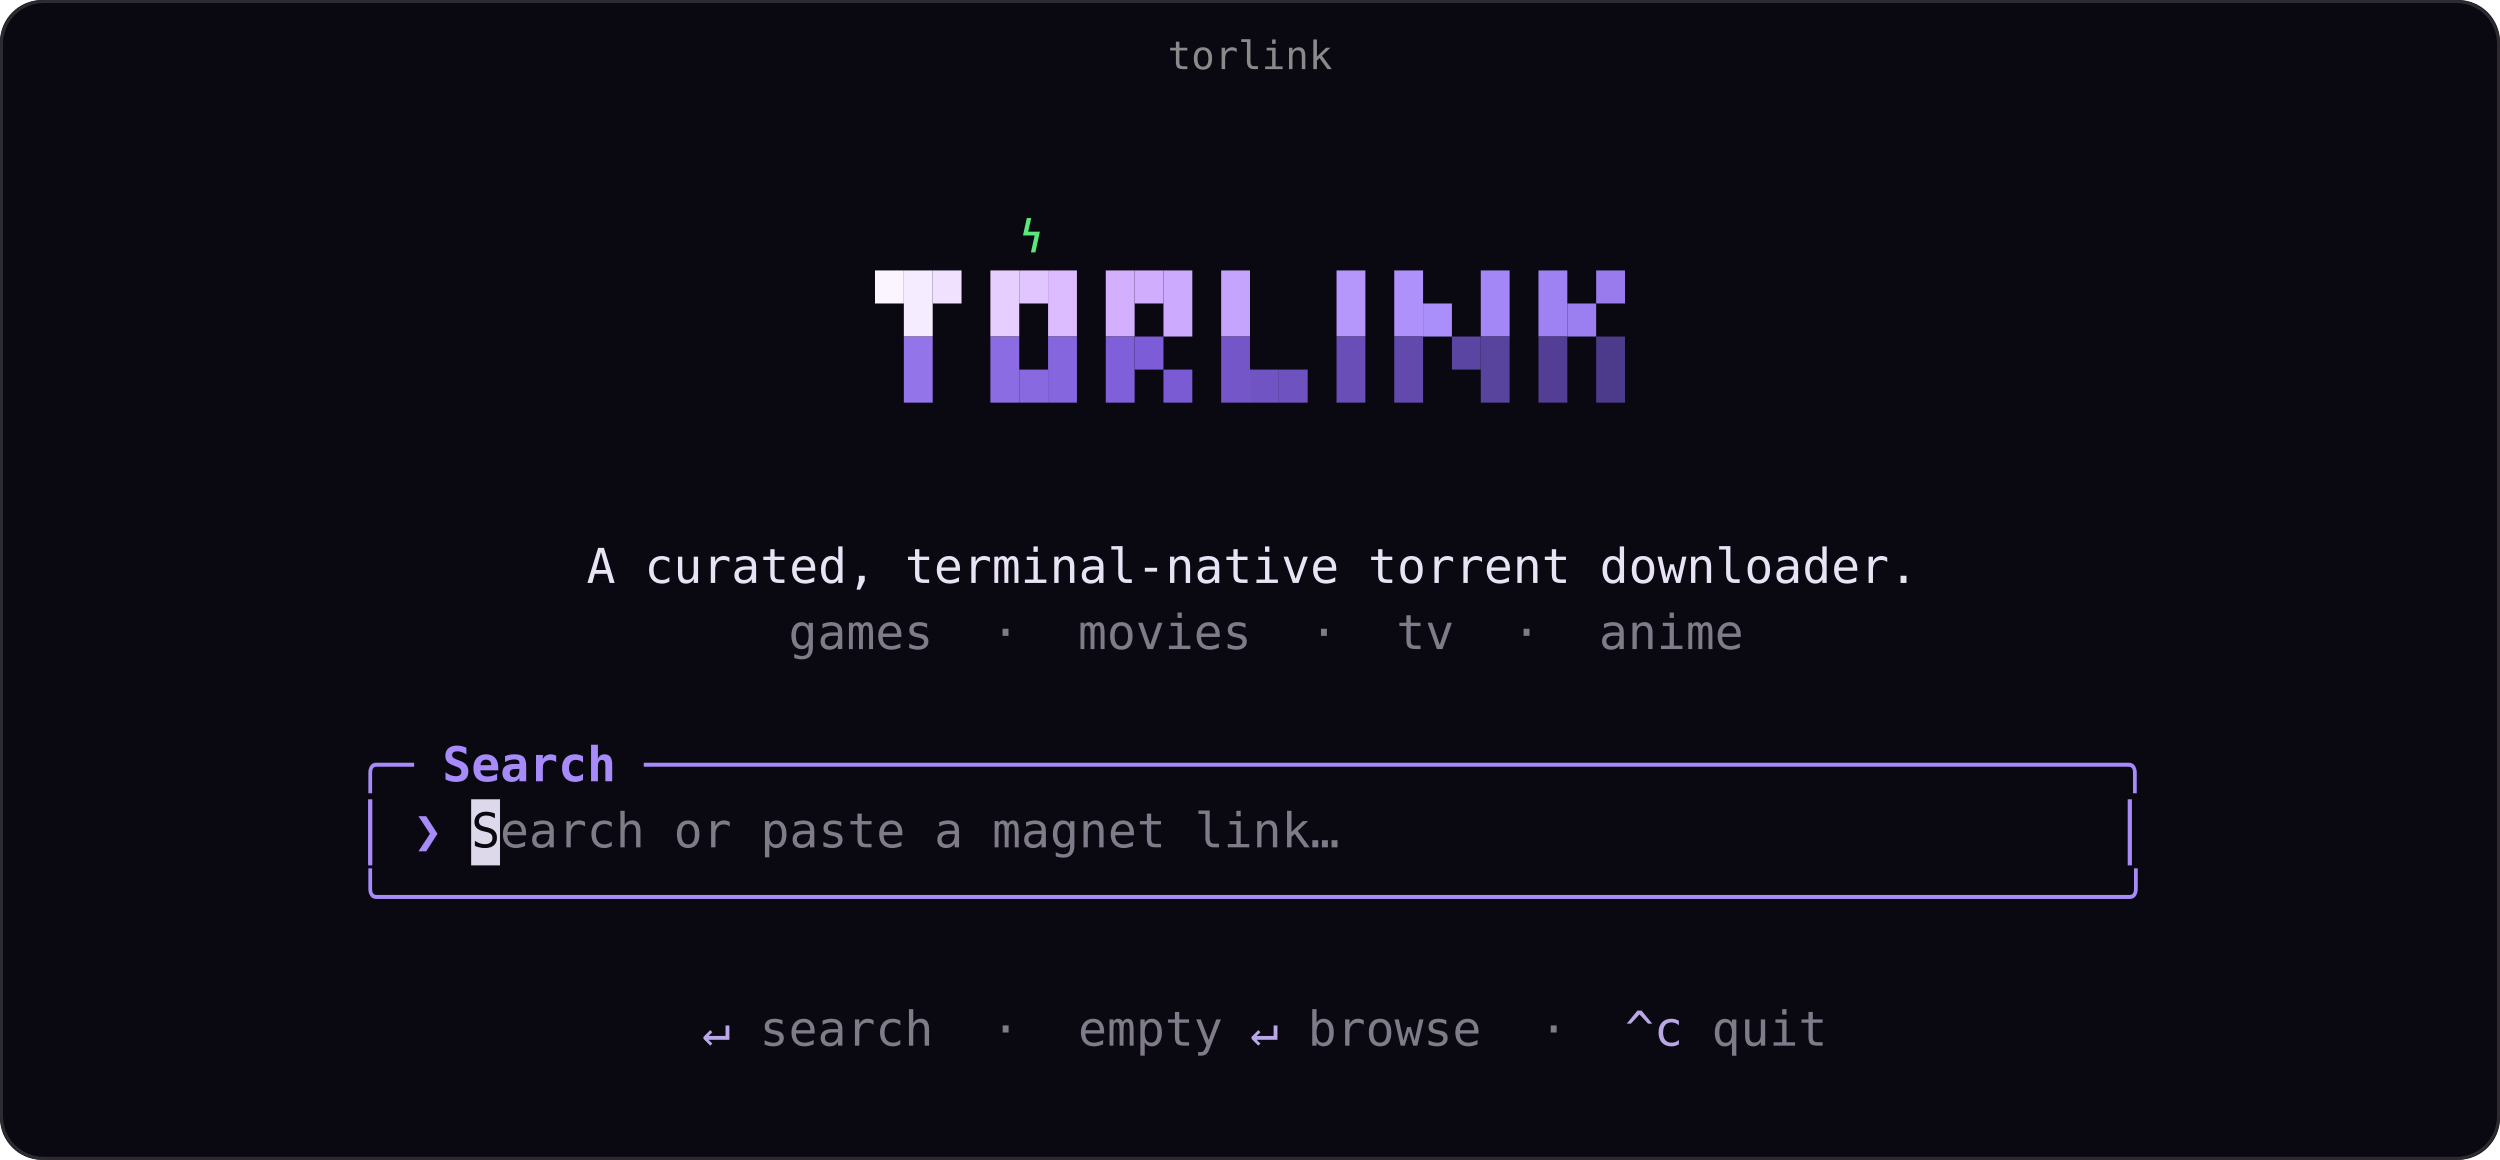
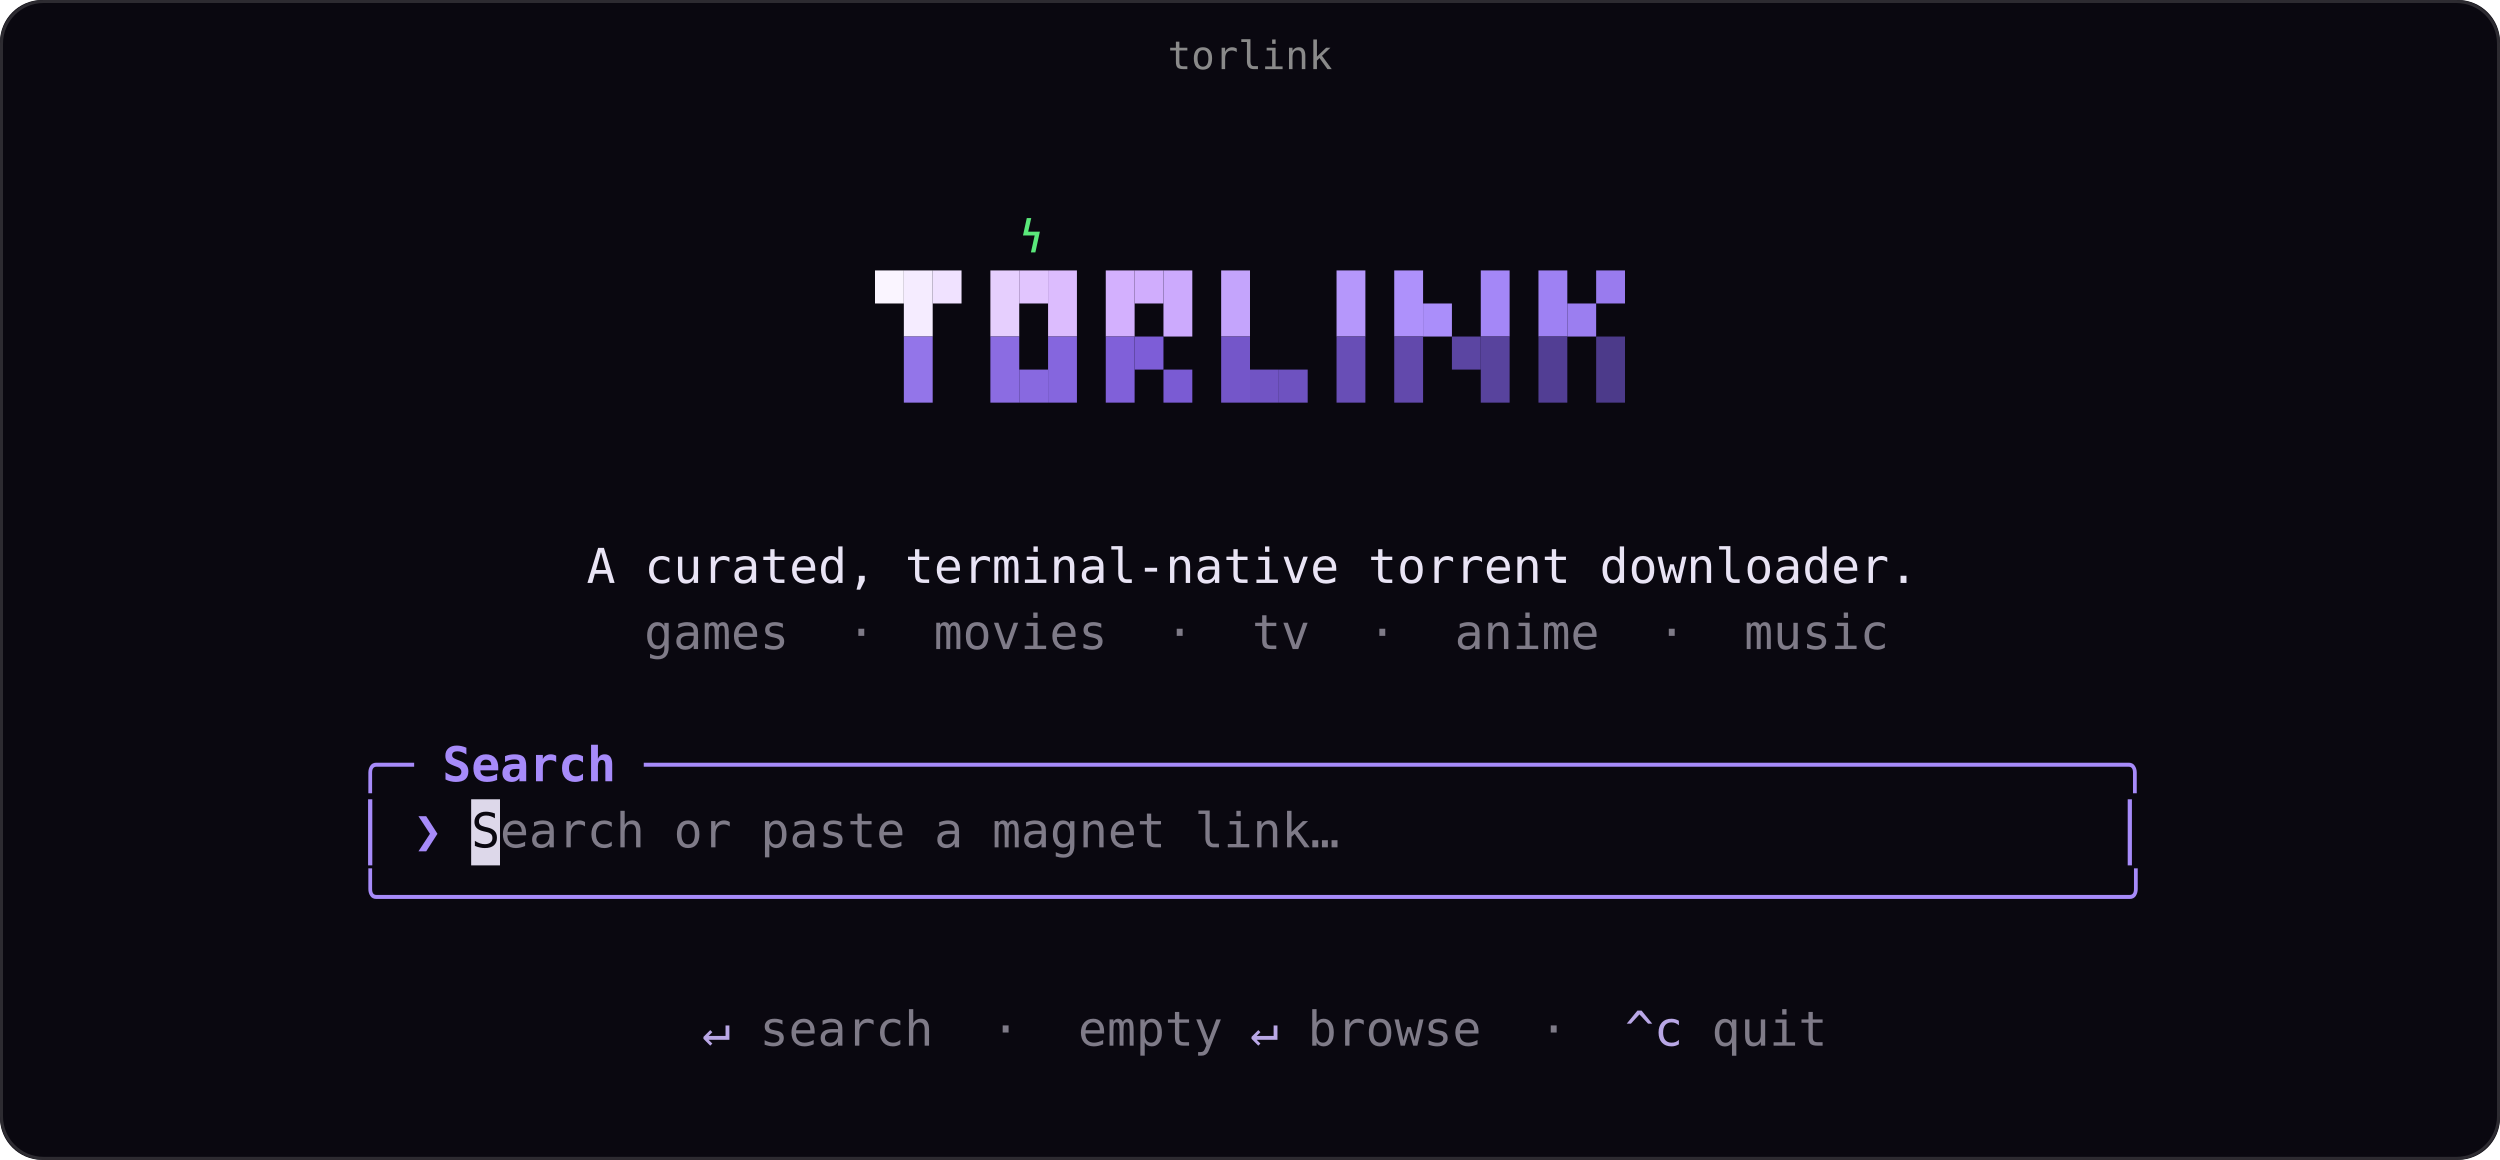
<svg xmlns="http://www.w3.org/2000/svg" width="832" height="386" viewBox="0 0 832 386" style="max-width: 832px; width: 100%; height: auto;" role="img">
  <rect width="100%" height="100%" rx="14" fill="#0a0810" />
  <rect x="0.5" y="0.5" width="831" height="385" rx="14" fill="none" stroke="#2d2b31" stroke-width="1" />
  <text x="416" y="23" text-anchor="middle" font-family="ui-monospace, &quot;Cascadia Mono&quot;, &quot;SF Mono&quot;, Menlo, Consolas, &quot;DejaVu Sans Mono&quot;, monospace" font-size="13" fill="#8a8a8a">torlink</text>
  <g font-family="ui-monospace, &quot;Cascadia Mono&quot;, &quot;SF Mono&quot;, Menlo, Consolas, &quot;DejaVu Sans Mono&quot;, monospace" font-size="16" fill="#ddd8ea">
    <text x="339.2" y="84" textLength="9.6" lengthAdjust="spacingAndGlyphs" xml:space="preserve" fill="#5ae87a" font-weight="600">𐓏</text>
    <rect x="291.2" y="90" width="9.6" height="11" fill="#faf5ff" />
    <rect x="300.8" y="90" width="9.6" height="22" fill="#f5ecff" />
    <rect x="310.4" y="90" width="9.6" height="11" fill="#f0e2ff" />
    <rect x="329.6" y="90" width="9.6" height="22" fill="#e6cffe" />
    <rect x="339.2" y="90" width="9.6" height="11" fill="#e1c5fe" />
    <rect x="348.8" y="90" width="9.6" height="22" fill="#dcbcfe" />
    <rect x="368" y="90" width="9.6" height="22" fill="#d3b0fe" />
    <rect x="377.6" y="90" width="9.6" height="11" fill="#d0adfd" />
    <rect x="387.2" y="90" width="9.6" height="22" fill="#ccaafd" />
    <rect x="406.4" y="90" width="9.6" height="22" fill="#c4a4fc" />
    <rect x="444.8" y="90" width="9.6" height="22" fill="#b597fb" />
    <rect x="464" y="90" width="9.6" height="22" fill="#ae91fb" />
    <rect x="473.6" y="101" width="9.6" height="11" fill="#aa8efa" />
    <rect x="492.8" y="90" width="9.6" height="22" fill="#a487f7" />
    <rect x="512" y="90" width="9.6" height="22" fill="#9e81f3" />
    <rect x="521.6" y="101" width="9.6" height="11" fill="#9b7ef0" />
    <rect x="531.2" y="90" width="9.6" height="11" fill="#997bee" />
    <rect x="300.8" y="112" width="9.6" height="22" fill="#9375e9" />
    <rect x="329.6" y="112" width="9.6" height="22" fill="#8b6ce2" />
    <rect x="339.2" y="123" width="9.6" height="11" fill="#8869e0" />
    <rect x="348.8" y="112" width="9.6" height="22" fill="#8566de" />
    <rect x="368" y="112" width="9.6" height="22" fill="#8060d9" />
    <rect x="377.6" y="112" width="9.6" height="11" fill="#7d5dd7" />
    <rect x="387.2" y="123" width="9.6" height="11" fill="#7a5bd3" />
    <rect x="406.4" y="112" width="9.6" height="22" fill="#7456c9" />
    <rect x="416" y="123" width="9.6" height="11" fill="#7154c4" />
    <rect x="425.6" y="123" width="9.6" height="11" fill="#6e52c0" />
    <rect x="444.8" y="112" width="9.6" height="22" fill="#684eb6" />
    <rect x="464" y="112" width="9.6" height="22" fill="#6249ac" />
    <rect x="483.2" y="112" width="9.6" height="11" fill="#5b45a2" />
    <rect x="492.8" y="112" width="9.6" height="22" fill="#58439d" />
    <rect x="512" y="112" width="9.6" height="22" fill="#523e94" />
    <rect x="531.2" y="112" width="9.6" height="22" fill="#4c3a8a" />
    <text x="195.2" y="194" textLength="441.6" lengthAdjust="spacingAndGlyphs" xml:space="preserve" fill="#e9e4f5">A curated, terminal-native torrent downloader.</text>
-     <text x="262.4" y="216" textLength="316.8" lengthAdjust="spacingAndGlyphs" xml:space="preserve" fill-opacity="0.55">games  ·  movies  ·  tv  ·  anime</text>
+     <text x="214.4" y="216" textLength="412.8" lengthAdjust="spacingAndGlyphs" xml:space="preserve" fill-opacity="0.55">games  ·  movies  ·  tv  ·  anime  ·  music</text>
    <text x="118.4" y="260" textLength="19.2" lengthAdjust="spacingAndGlyphs" xml:space="preserve" fill="#a78bfa">╭─</text>
    <text x="147.2" y="260" textLength="57.6" lengthAdjust="spacingAndGlyphs" xml:space="preserve" fill="#a78bfa" font-weight="600">Search</text>
    <text x="214.4" y="260" textLength="499.2" lengthAdjust="spacingAndGlyphs" xml:space="preserve" fill="#a78bfa">───────────────────────────────────────────────────╮</text>
    <rect x="122.5" y="266" width="1.4" height="22" fill="#a78bfa" />
    <text x="137.6" y="282" textLength="9.6" lengthAdjust="spacingAndGlyphs" xml:space="preserve" fill="#a78bfa">❯</text>
    <rect x="156.8" y="266" width="9.6" height="22" fill="#ddd8ea" />
    <text x="156.8" y="282" textLength="9.6" lengthAdjust="spacingAndGlyphs" xml:space="preserve" fill="#0a0810">S</text>
    <text x="166.4" y="282" textLength="278.4" lengthAdjust="spacingAndGlyphs" xml:space="preserve" fill-opacity="0.55">earch or paste a magnet link…</text>
    <rect x="708.1" y="266" width="1.4" height="22" fill="#a78bfa" />
    <text x="118.4" y="304" textLength="595.2" lengthAdjust="spacingAndGlyphs" xml:space="preserve" fill="#a78bfa">╰────────────────────────────────────────────────────────────╯</text>
    <text x="233.6" y="348" textLength="9.6" lengthAdjust="spacingAndGlyphs" xml:space="preserve" fill="#b9a7e6">↵</text>
    <text x="252.8" y="348" textLength="153.6" lengthAdjust="spacingAndGlyphs" xml:space="preserve" fill-opacity="0.55">search  ·  empty</text>
    <text x="416" y="348" textLength="9.6" lengthAdjust="spacingAndGlyphs" xml:space="preserve" fill="#b9a7e6">↵</text>
    <text x="435.2" y="348" textLength="86.4" lengthAdjust="spacingAndGlyphs" xml:space="preserve" fill-opacity="0.55">browse  ·</text>
    <text x="540.8" y="348" textLength="19.2" lengthAdjust="spacingAndGlyphs" xml:space="preserve" fill="#b9a7e6">^c</text>
    <text x="569.6" y="348" textLength="38.4" lengthAdjust="spacingAndGlyphs" xml:space="preserve" fill-opacity="0.55">quit</text>
  </g>
</svg>
